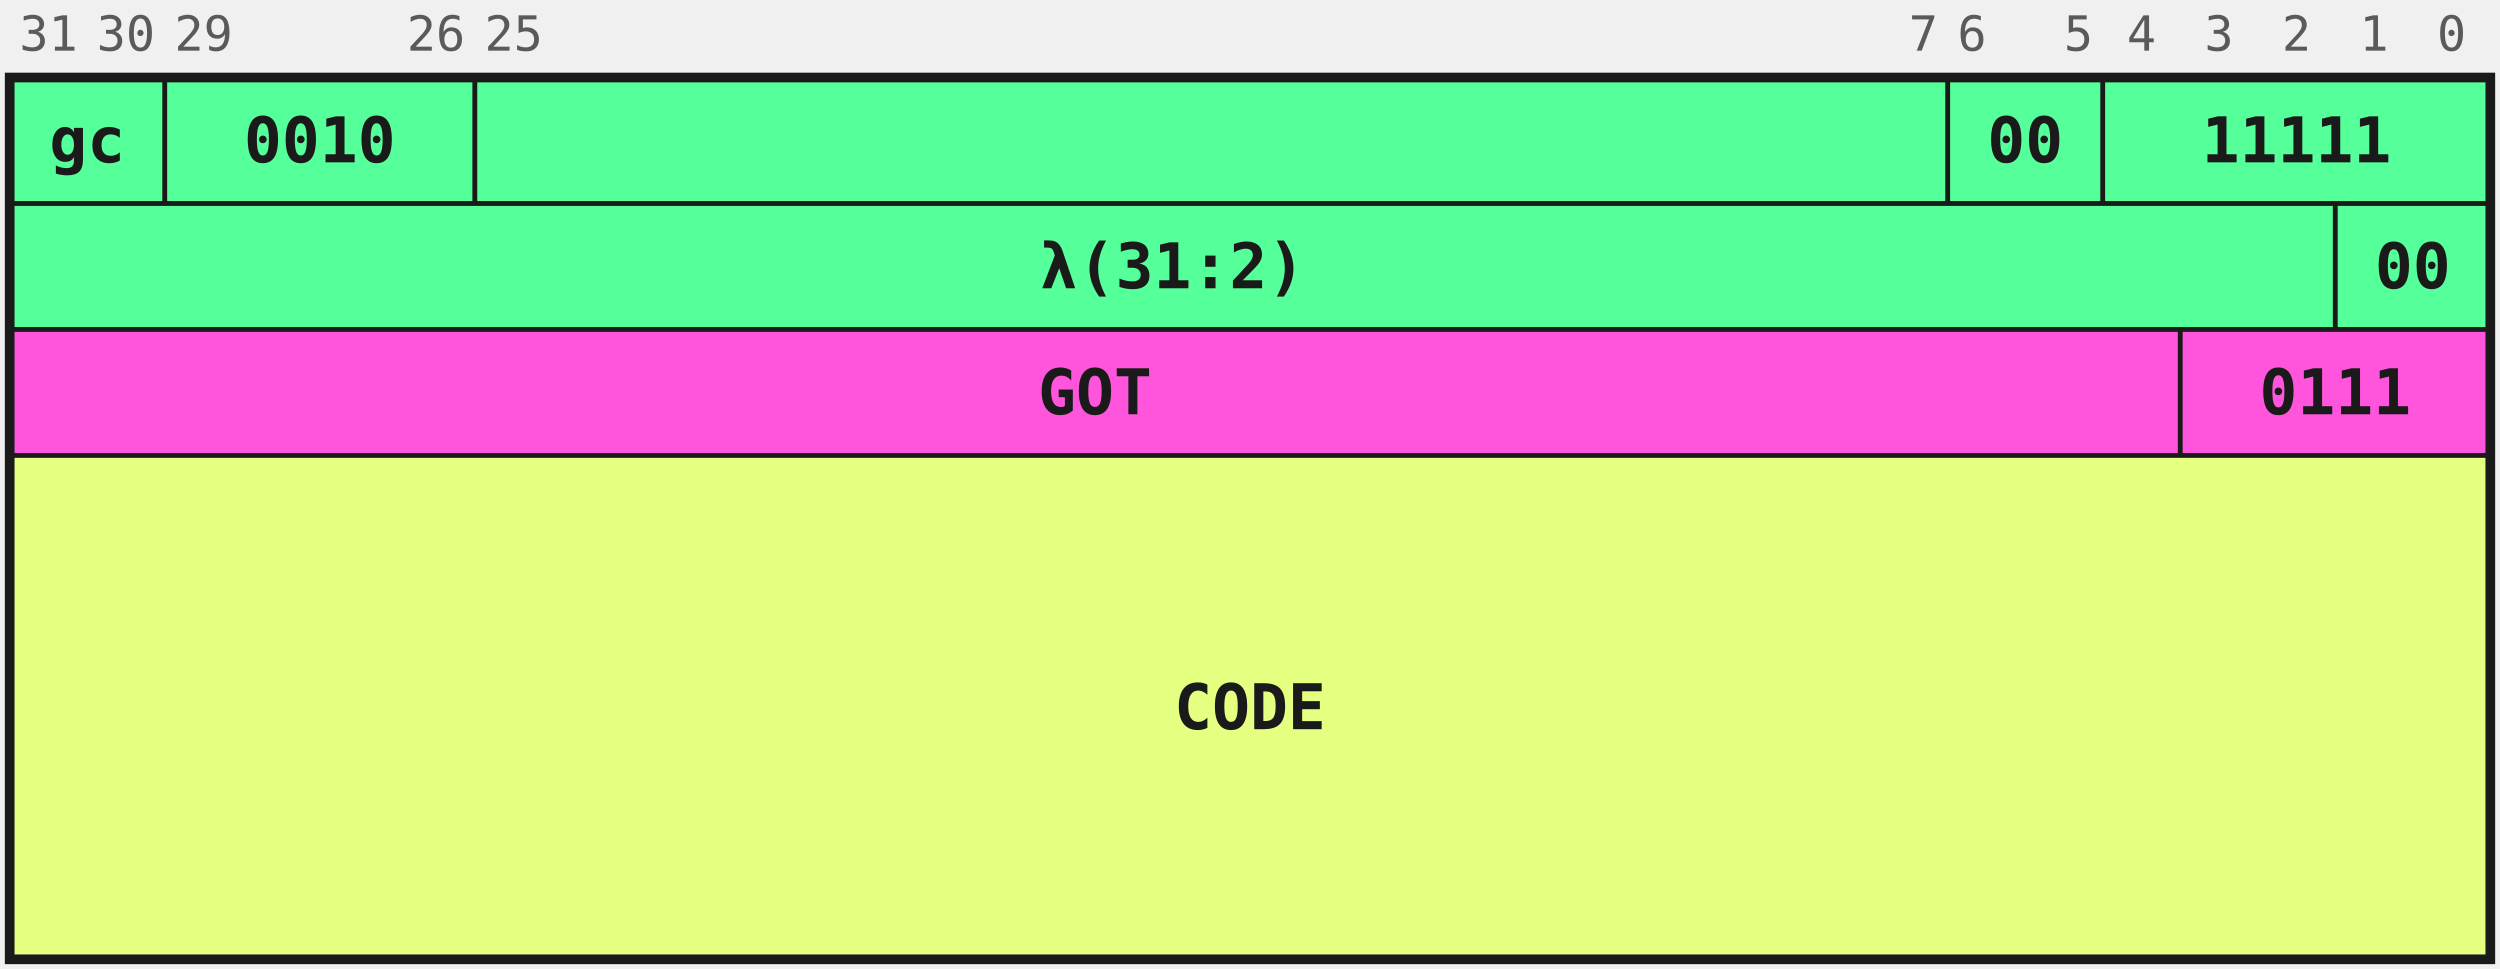
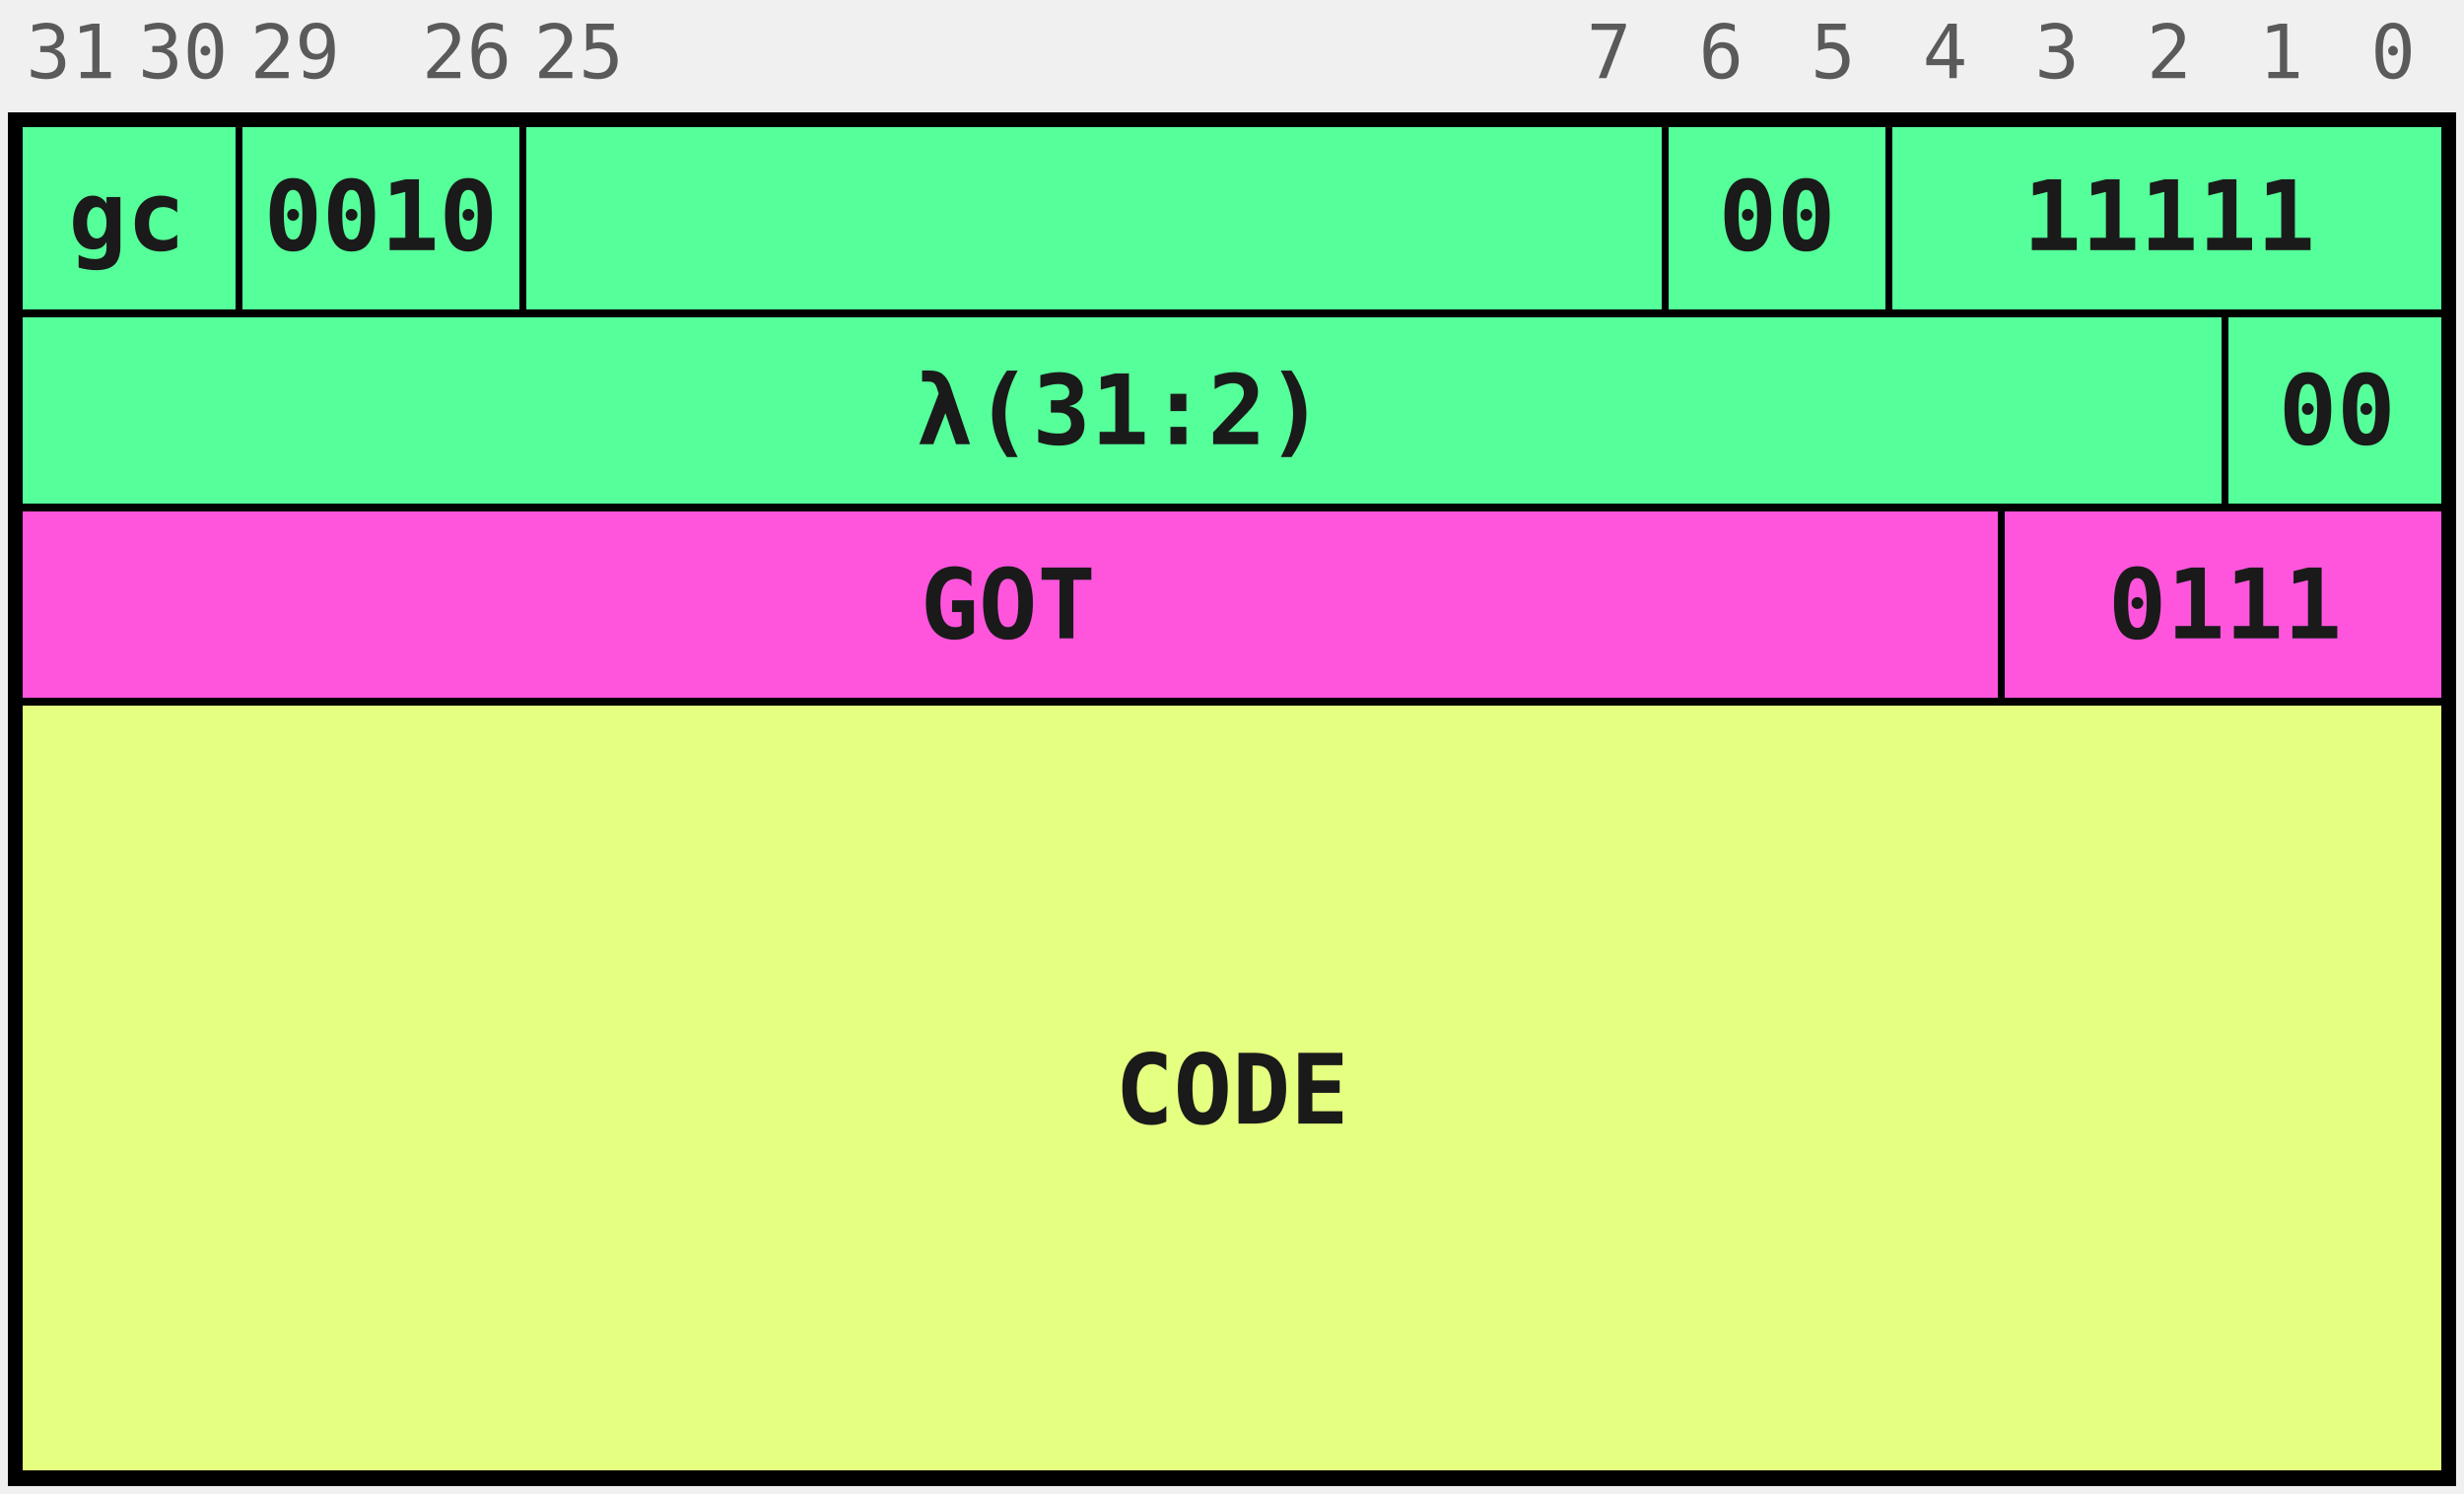
- <svg xmlns="http://www.w3.org/2000/svg" width="516" height="200" viewBox="-2 -2 516 200" role="img">
+ <svg xmlns="http://www.w3.org/2000/svg" width="330" height="200" viewBox="-2 -2 330 200" role="img">
  <style>
  text { font-family: "Roboto Mono", ui-monospace, "SF Mono", Menlo, Consolas, "DejaVu Sans Mono", "Liberation Mono", monospace; font-size: 13px; font-weight: 700; fill: #1a1a1a;
          text-anchor: middle; dominant-baseline: central; }
  text.label { font-size: 10px; font-weight: 400; fill: #5a5a5a; }
  text.heading { font-size: 12px; }
  text.start { text-anchor: start; }
  text.end { text-anchor: end; }
  text.small { font-size: 10px; font-weight: 400; font-style: italic; }
-   .outline { fill: none; stroke: #1a1a1a; stroke-width: 2; stroke-linejoin: miter; }
-   .divider { fill: none; stroke: #1a1a1a; stroke-width: 1; }
+   .outline { fill: none; stroke: #000; stroke-width: 2; shape-rendering: crispEdges; }
+   .divider { fill: none; stroke: #000; stroke-width: 1; shape-rendering: crispEdges; }
+   .diagonal { stroke: #000; stroke-width: 1; }
+   .rule { stroke: #000; stroke-width: 2; shape-rendering: crispEdges; }
  .dashed { stroke-dasharray: 4 3; }
-   .rule { stroke: #1a1a1a; stroke-width: 2; }
  .purple { fill: #ccaaff }
  .blue { fill: #80e5ff }
  .green { fill: #55ff99 }
  .cyan { fill: #55ffdd }
  .light-pink { fill: #ffaaee }
  .pink { fill: #ff55dd }
  .yellow { fill: #e5ff80 }
  .white { fill: #ffffff }
  @media (prefers-color-scheme: dark) {
    text { fill: #cccccc; }
    text.label { fill: #9a9a9a; }
-     .outline, .divider { stroke: #9a9a9a; }
-     .rule { stroke: #9a9a9a; }
-     .white { fill: #ffffff10 }
+     /* lines become gaps in the page colour between the tinted tiles */
+     .outline, .divider, .diagonal { stroke: #1a1a1a; }
+     .rule, .dashed { stroke: #cccccc; }
+     .white { fill: #ffffff1a }
    .purple { fill: #ccaaff40 }
    text.on-purple { fill: #ccaaff }
    .blue { fill: #80e5ff40 }
    text.on-blue { fill: #80e5ff }
    .green { fill: #55ff9940 }
    text.on-green { fill: #55ff99 }
    .cyan { fill: #55ffdd40 }
    text.on-cyan { fill: #55ffdd }
    .light-pink { fill: #ffaaee40 }
    text.on-light-pink { fill: #ffaaee }
    .pink { fill: #ff55dd40 }
    text.on-pink { fill: #ff55dd }
    .yellow { fill: #e5ff8040 }
    text.on-yellow { fill: #e5ff80 }
  }
  </style>
-   <text x="504" y="5" class="label">0</text>
-   <text x="488" y="5" class="label">1</text>
-   <text x="472" y="5" class="label">2</text>
-   <text x="456" y="5" class="label">3</text>
-   <text x="440" y="5" class="label">4</text>
-   <text x="430" y="5" class="label end">5</text>
-   <text x="402" y="5" class="label start">6</text>
-   <text x="398" y="5" class="label end">7</text>
-   <text x="98" y="5" class="label start">25</text>
-   <text x="94" y="5" class="label end">26</text>
-   <text x="34" y="5" class="label start">29</text>
-   <text x="30" y="5" class="label end">30</text>
-   <text x="2" y="5" class="label start">31</text>
-   <rect x="0" y="14" width="32" height="26" class="green" />
-   <text x="16" y="27" class="on-green">gc</text>
-   <rect x="32" y="14" width="64" height="26" class="green" />
-   <text x="64" y="27" class="on-green">0010</text>
-   <rect x="96" y="14" width="304" height="26" class="green" />
-   <rect x="400" y="14" width="32" height="26" class="green" />
-   <text x="416" y="27" class="on-green">00</text>
-   <rect x="432" y="14" width="80" height="26" class="green" />
-   <text x="472" y="27" class="on-green">11111</text>
-   <line x1="32" y1="14" x2="32" y2="40" class="divider" />
-   <line x1="96" y1="14" x2="96" y2="40" class="divider" />
-   <line x1="400" y1="14" x2="400" y2="40" class="divider" />
-   <line x1="432" y1="14" x2="432" y2="40" class="divider" />
-   <rect x="0" y="40" width="480" height="26" class="green" />
-   <text x="240" y="53" class="on-green">λ(31:2)</text>
-   <rect x="480" y="40" width="32" height="26" class="green" />
-   <text x="496" y="53" class="on-green">00</text>
-   <line x1="480" y1="40" x2="480" y2="66" class="divider" />
-   <rect x="0" y="66" width="448" height="26" class="pink" />
-   <text x="224" y="79" class="on-pink">GOT</text>
-   <rect x="448" y="66" width="64" height="26" class="pink" />
-   <text x="480" y="79" class="on-pink">0111</text>
-   <line x1="448" y1="66" x2="448" y2="92" class="divider" />
-   <rect x="0" y="92" width="512" height="104" class="yellow" />
-   <text x="256" y="144" class="on-yellow">CODE</text>
-   <line x1="0" y1="40" x2="512" y2="40" class="divider" />
-   <line x1="0" y1="66" x2="512" y2="66" class="divider" />
-   <line x1="0" y1="92" x2="512" y2="92" class="divider" />
-   <rect x="0" y="14" width="512" height="182" class="outline" />
+   <text x="318.5" y="5" class="label">0</text>
+   <text x="303.5" y="5" class="label">1</text>
+   <text x="288.5" y="5" class="label">2</text>
+   <text x="273.5" y="5" class="label">3</text>
+   <text x="258.5" y="5" class="label">4</text>
+   <text x="243.5" y="5" class="label">5</text>
+   <text x="228.5" y="5" class="label">6</text>
+   <text x="213.5" y="5" class="label">7</text>
+   <text x="75.5" y="5" class="label">25</text>
+   <text x="60.5" y="5" class="label">26</text>
+   <text x="37.5" y="5" class="label">29</text>
+   <text x="22.5" y="5" class="label">30</text>
+   <text x="7.5" y="5" class="label">31</text>
+   <rect x="0" y="14" width="30" height="26" class="green" />
+   <text x="15" y="27" class="on-green">gc</text>
+   <rect x="30" y="14" width="38" height="26" class="green" />
+   <text x="49" y="27" class="on-green">0010</text>
+   <rect x="68" y="14" width="153" height="26" class="green" />
+   <rect x="221" y="14" width="30" height="26" class="green" />
+   <text x="236" y="27" class="on-green">00</text>
+   <rect x="251" y="14" width="75" height="26" class="green" />
+   <text x="288.5" y="27" class="on-green">11111</text>
+   <line x1="30" y1="14" x2="30" y2="40" class="divider" />
+   <line x1="68" y1="14" x2="68" y2="40" class="divider" />
+   <line x1="221" y1="14" x2="221" y2="40" class="divider" />
+   <line x1="251" y1="14" x2="251" y2="40" class="divider" />
+   <rect x="0" y="40" width="296" height="26" class="green" />
+   <text x="148" y="53" class="on-green">λ(31:2)</text>
+   <rect x="296" y="40" width="30" height="26" class="green" />
+   <text x="311" y="53" class="on-green">00</text>
+   <line x1="296" y1="40" x2="296" y2="66" class="divider" />
+   <rect x="0" y="66" width="266" height="26" class="pink" />
+   <text x="133" y="79" class="on-pink">GOT</text>
+   <rect x="266" y="66" width="60" height="26" class="pink" />
+   <text x="296" y="79" class="on-pink">0111</text>
+   <line x1="266" y1="66" x2="266" y2="92" class="divider" />
+   <rect x="0" y="92" width="326" height="104" class="yellow" />
+   <text x="163" y="144" class="on-yellow">CODE</text>
+   <line x1="0" y1="40" x2="326" y2="40" class="divider" />
+   <line x1="0" y1="66" x2="326" y2="66" class="divider" />
+   <line x1="0" y1="92" x2="326" y2="92" class="divider" />
+   <rect x="0" y="14" width="326" height="182" class="outline" />
</svg>
